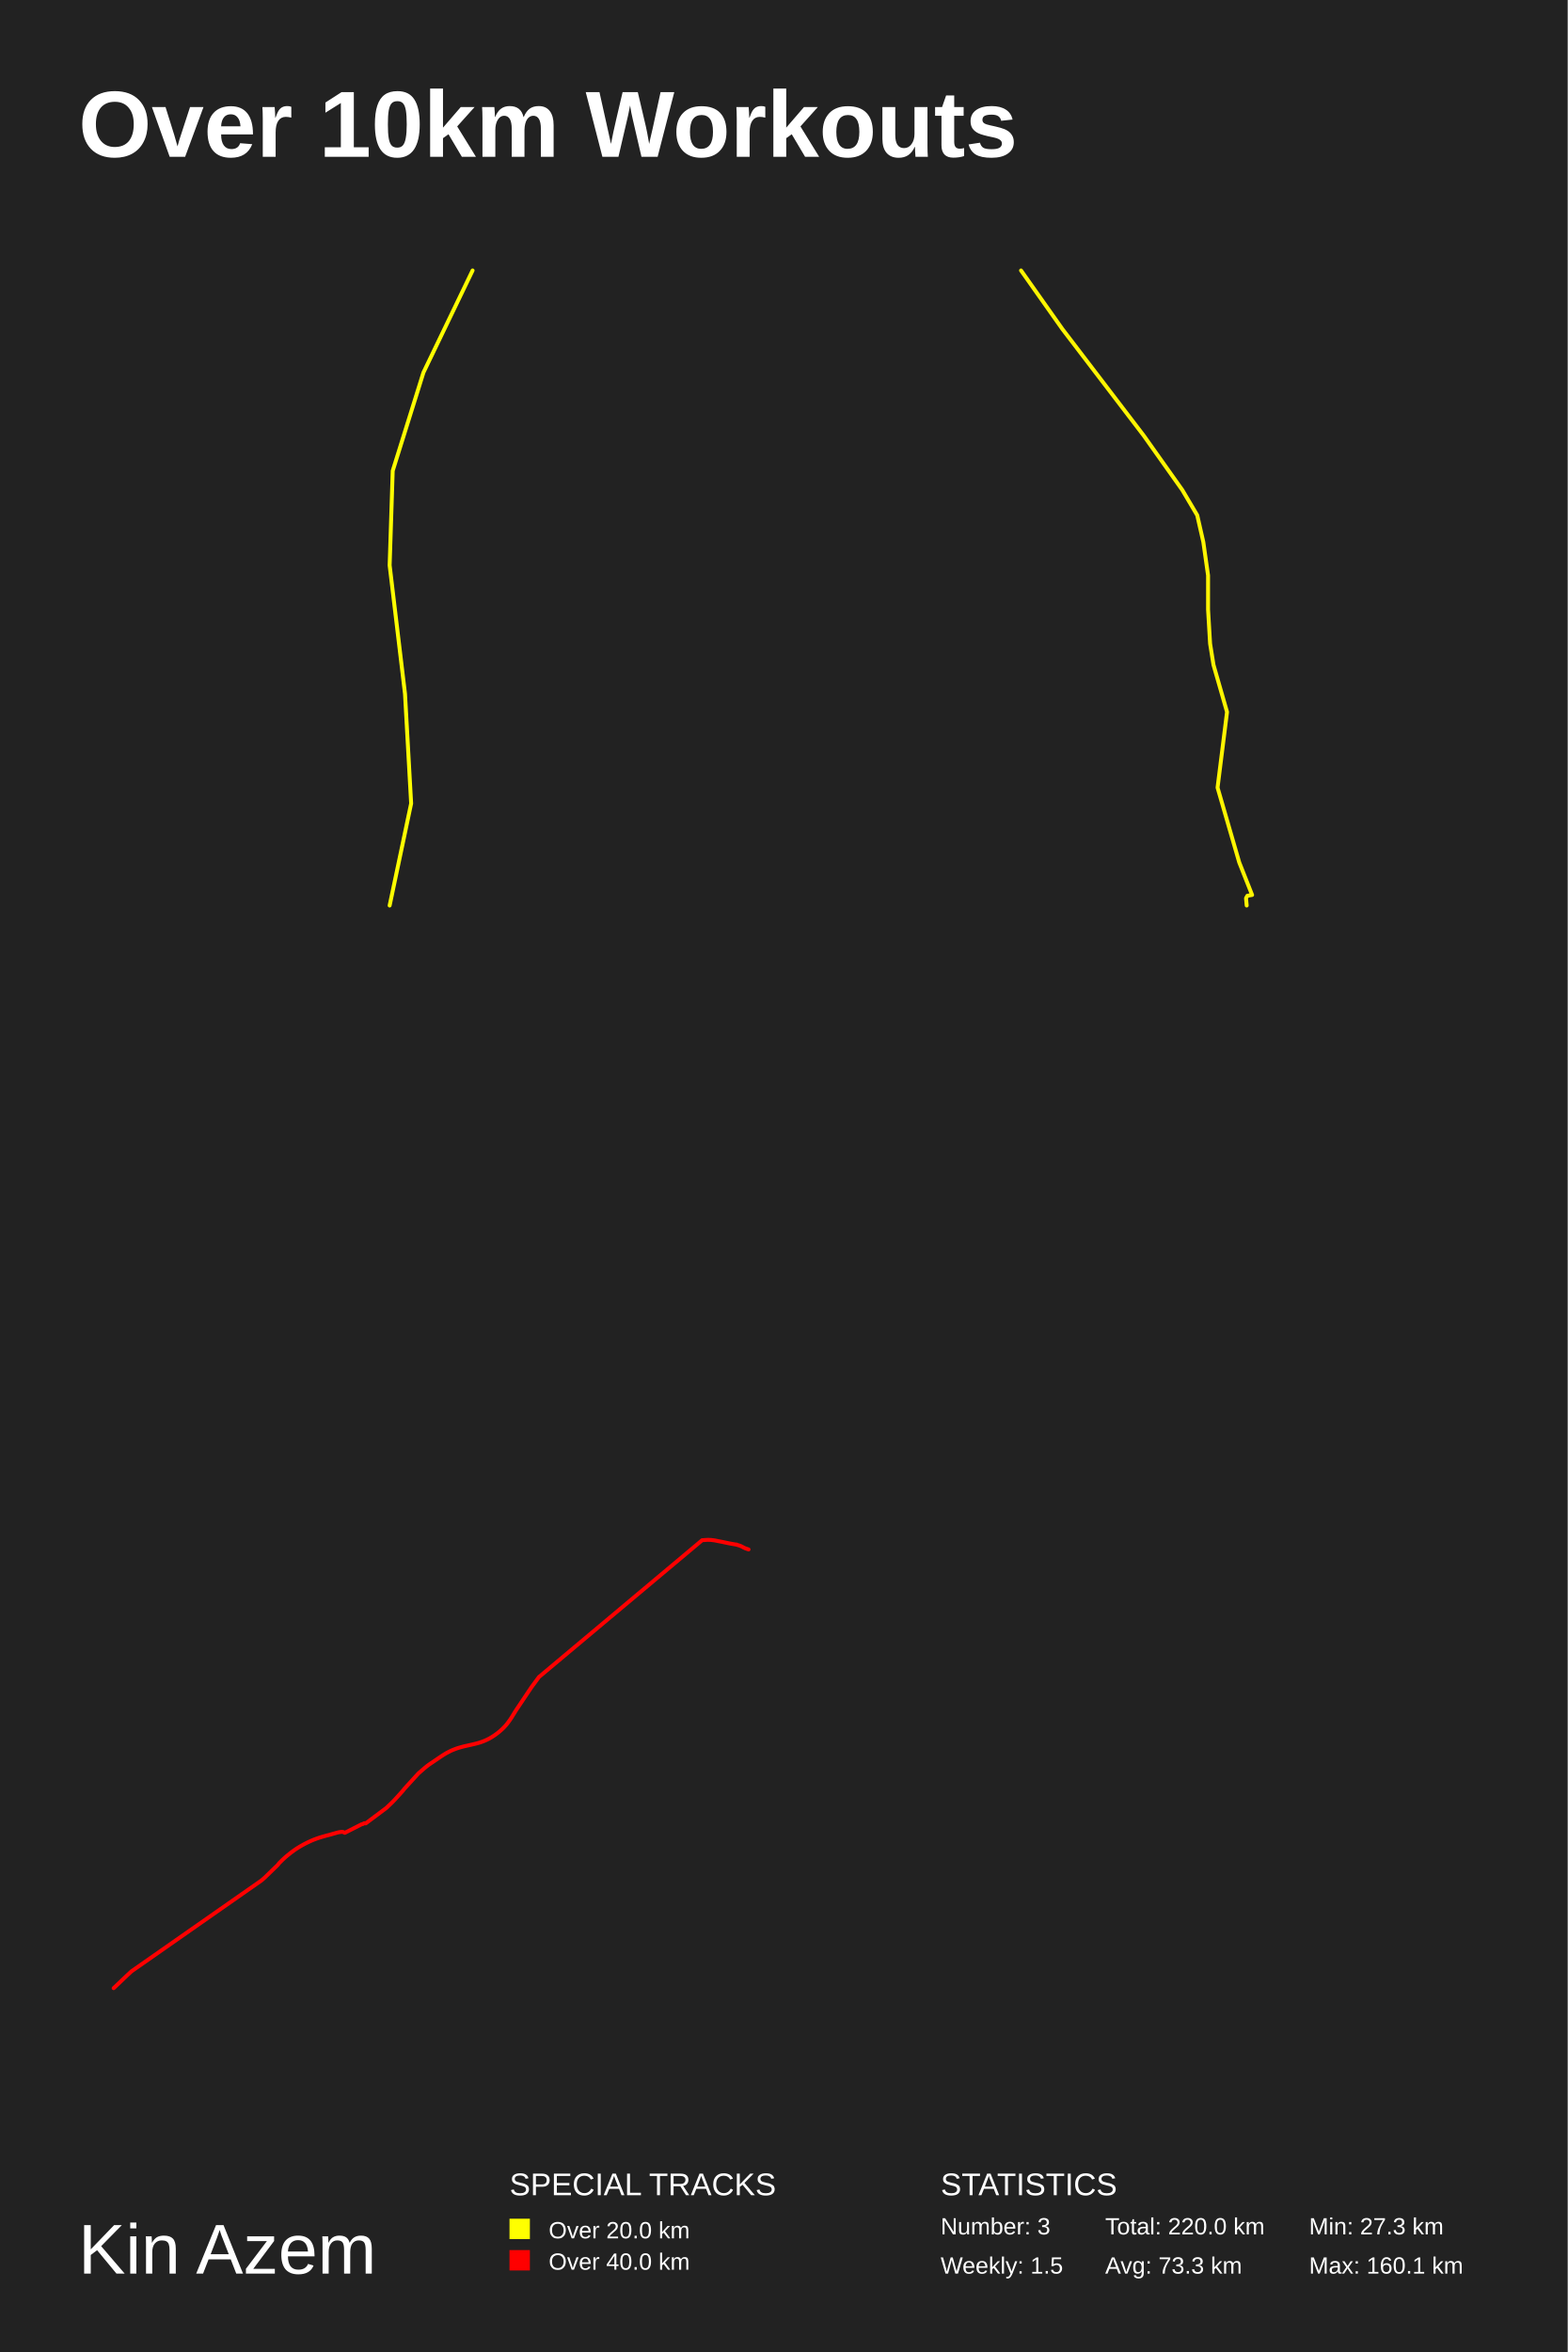
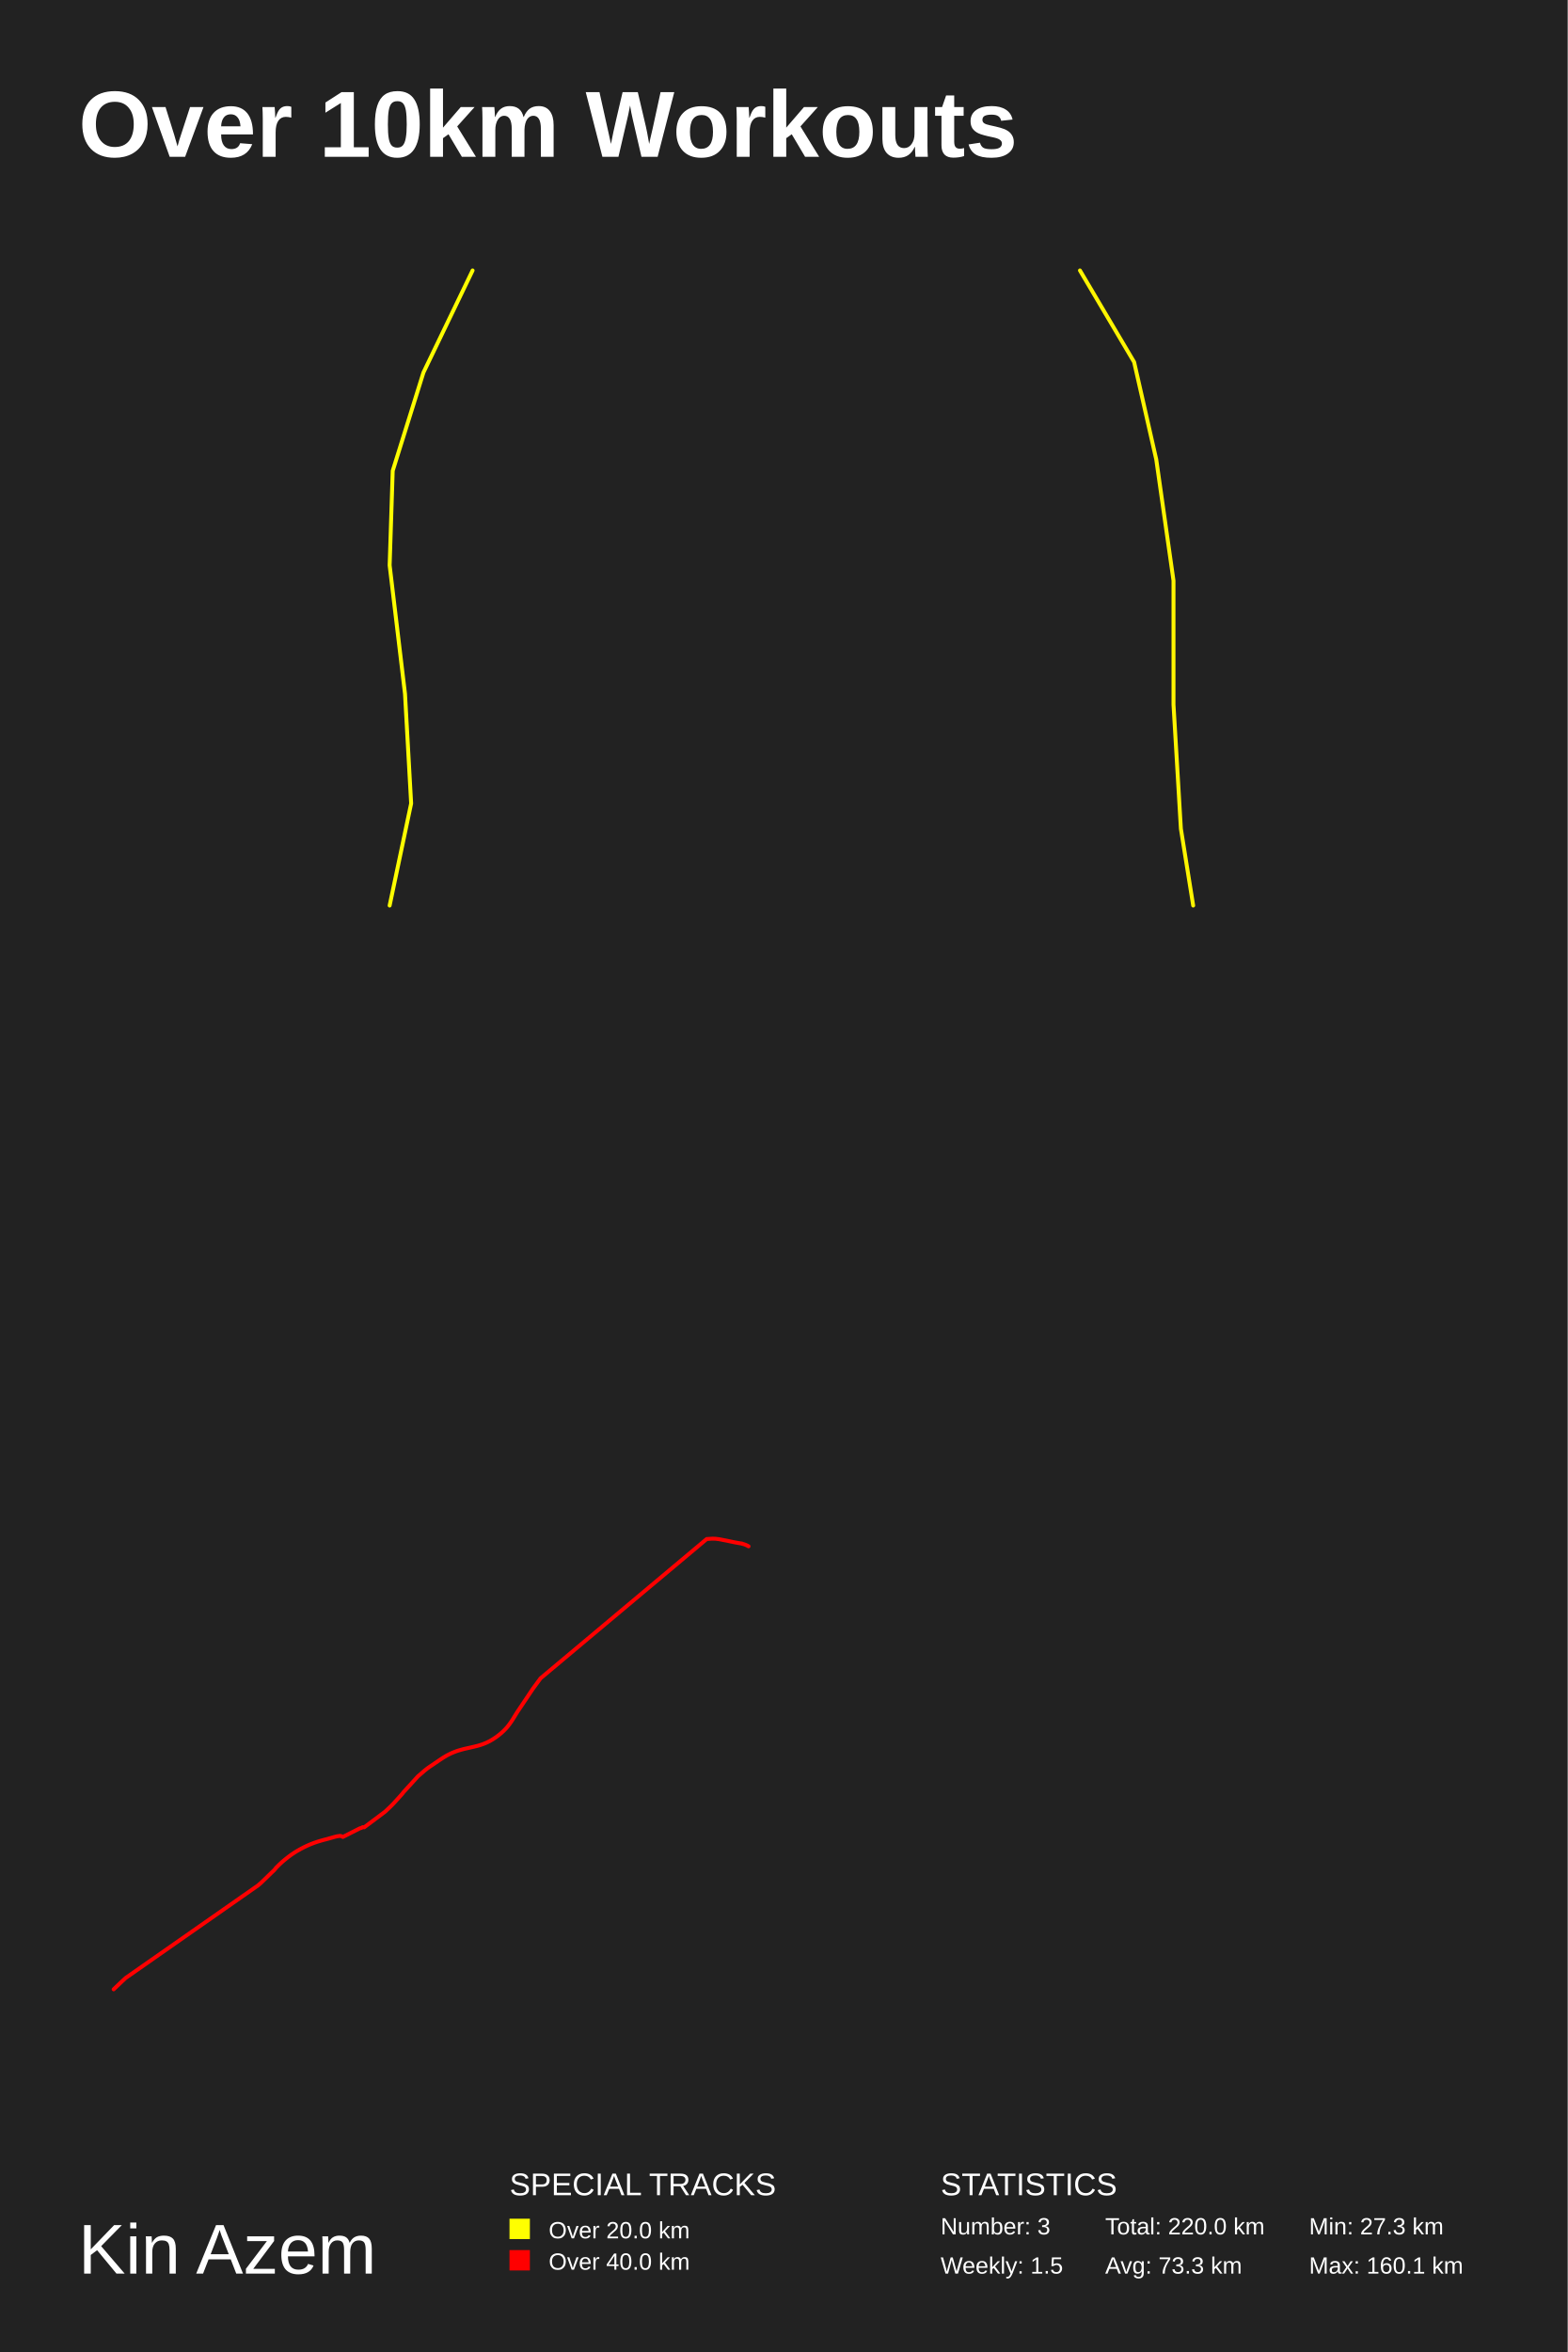
<svg xmlns="http://www.w3.org/2000/svg" baseProfile="full" height="300mm" version="1.1" viewBox="0,0,200,300" width="200mm">
  <defs />
  <rect fill="#222222" height="300" width="200" x="0" y="0" />
  <text fill="#FFFFFF" style="font-size:12px; font-family:Arial; font-weight:bold;" x="10" y="20">Over 10km Workouts</text>
  <text fill="#FFFFFF" style="font-size:9px; font-family:Arial" x="10" y="290">Kin Azem</text>
  <text fill="#FFFFFF" style="font-size:4px; font-family:Arial" x="65" y="280">SPECIAL TRACKS</text>
  <rect fill="yellow" height="2.6" width="2.6" x="65" y="283" />
  <text fill="#FFFFFF" style="font-size:3px; font-family:Arial" x="70" y="285.5">Over 20.0 km</text>
  <rect fill="red" height="2.6" width="2.6" x="65" y="287" />
  <text fill="#FFFFFF" style="font-size:3px; font-family:Arial" x="70" y="289.5">Over 40.0 km</text>
  <text fill="#FFFFFF" style="font-size:4px; font-family:Arial" x="120" y="280">STATISTICS</text>
  <text fill="#FFFFFF" style="font-size:3px; font-family:Arial" x="120" y="285">Number: 3</text>
  <text fill="#FFFFFF" style="font-size:3px; font-family:Arial" x="120" y="290">Weekly: 1.5</text>
  <text fill="#FFFFFF" style="font-size:3px; font-family:Arial" x="141" y="285">Total: 220.0 km</text>
  <text fill="#FFFFFF" style="font-size:3px; font-family:Arial" x="141" y="290">Avg: 73.3 km</text>
  <text fill="#FFFFFF" style="font-size:3px; font-family:Arial" x="167" y="285">Min: 27.3 km</text>
  <text fill="#FFFFFF" style="font-size:3px; font-family:Arial" x="167" y="290">Max: 160.1 km</text>
  <polyline fill="none" opacity="1" points="60.291,34.5 54.02,47.518 50.101,60.054 49.709,72.107 51.669,88.5 52.453,102.482 49.709,115.5" stroke="#ffff00" stroke-dasharray="none" stroke-linecap="round" stroke-linejoin="round" stroke-width="0.5" />
-   <polyline fill="none" opacity="1" points="159.049,115.5 158.962,114.567 159.135,114.255 159.74,114.152 158.098,110.003 155.331,100.462 156.541,90.817 154.812,84.802 154.38,82.105 154.121,77.749 154.121,73.393 153.516,69.141 152.737,65.719 150.836,62.503 145.908,55.554 135.533,41.968 130.26,34.5" stroke="#fff500" stroke-dasharray="none" stroke-linecap="round" stroke-linejoin="round" stroke-width="0.5" />
-   <polyline fill="none" opacity="1" points="95.5,197.634 95.157,197.515 95.038,197.469 94.969,197.437 94.826,197.367 94.62,197.255 94.463,197.184 94.281,197.119 94.16,197.082 93.97,197.036 93.964,197.031 93.964,197.026 93.96,197.024 93.968,197.012 93.966,197.007 93.96,197.007 93.962,197.014 93.966,197.017 93.952,197.007 93.948,197.012 93.952,197.014 93.94,197.012 93.942,197.012 93.91,197.012 93.611,196.963 93.02,196.856 92.112,196.664 91.599,196.567 91.272,196.499 91.141,196.479 91.064,196.465 90.901,196.448 90.737,196.426 90.661,196.419 90.316,196.409 90.144,196.416 89.664,196.45 89.581,196.453 89.581,196.453 68.759,213.905 68.329,214.488 68.012,214.92 67.8,215.207 66.012,217.879 65.91,218.027 65.72,218.325 65.256,219.081 65.06,219.374 64.85,219.668 64.632,219.95 64.515,220.086 64.394,220.222 64.269,220.351 64.144,220.477 63.881,220.722 63.746,220.839 63.472,221.06 63.189,221.271 63.044,221.37 62.747,221.562 62.594,221.652 62.441,221.742 62.283,221.822 62.126,221.9 61.968,221.975 61.807,222.043 61.645,222.109 61.482,222.169 61.153,222.281 60.814,222.376 60.297,222.502 59.254,222.737 59.082,222.779 58.737,222.873 58.396,222.975 58.229,223.031 57.896,223.158 57.732,223.223 57.571,223.293 57.412,223.369 57.095,223.531 56.939,223.616 56.635,223.798 56.485,223.893 56.045,224.185 55.317,224.682 54.879,224.974 54.594,225.177 54.457,225.282 54.322,225.391 54.189,225.5 53.684,225.94 53.39,226.19 51.573,228.18 51.487,228.299 51.378,228.433 51.022,228.831 50.425,229.486 50.181,229.746 49.923,230.003 49.791,230.129 49.267,230.622 46.659,232.573 46.474,232.551 46.278,232.661 46.129,232.692 43.986,233.779 43.802,233.682 43.61,233.646 43.437,233.675 43.257,233.697 42.912,233.784 41.893,234.073 41.721,234.112 41.211,234.255 40.872,234.357 40.704,234.41 40.373,234.524 40.044,234.648 39.719,234.784 39.403,234.927 39.09,235.078 38.777,235.24 38.47,235.41 38.17,235.585 37.877,235.769 37.584,235.966 37.439,236.068 37.159,236.276 36.751,236.599 36.485,236.82 36.353,236.936 36.097,237.172 35.972,237.291 35.603,237.657 35.5,237.798 35.381,237.933 35.26,238.055 35.132,238.171 33.756,239.506 33.357,239.853 16.774,251.443 16.524,251.678 16.278,251.904 15.777,252.379 15.263,252.871 14.5,253.591" stroke="red" stroke-dasharray="none" stroke-linecap="round" stroke-linejoin="round" stroke-width="0.5" />
+   <polyline fill="none" opacity="1" points="152.223,115.5 150.653,105.705 149.711,89.882 149.711,74.058 147.512,58.612 144.686,46.179 137.777,34.5" stroke="#fff500" stroke-dasharray="none" stroke-linecap="round" stroke-linejoin="round" stroke-width="0.5" />
+   <polyline fill="none" opacity="1" points="95.5,197.234 95.29,197.12 95.13,197.049 94.945,196.982 94.822,196.945 94.629,196.898 94.623,196.893 94.623,196.888 94.619,196.885 94.627,196.873 94.625,196.868 94.619,196.868 94.621,196.875 94.625,196.878 94.61,196.868 94.606,196.873 94.61,196.875 94.598,196.873 94.6,196.873 94.567,196.873 94.263,196.823 93.661,196.714 92.737,196.519 92.215,196.42 91.882,196.351 91.749,196.331 91.67,196.316 91.504,196.299 91.338,196.276 91.26,196.269 90.908,196.259 90.734,196.266 90.245,196.301 90.16,196.304 90.16,196.304 68.962,214.071 68.525,214.665 68.202,215.105 67.986,215.397 66.166,218.116 66.061,218.267 65.868,218.571 65.396,219.34 65.196,219.639 64.983,219.939 64.761,220.225 64.642,220.364 64.518,220.502 64.391,220.633 64.264,220.762 63.997,221.011 63.859,221.13 63.58,221.355 63.292,221.57 63.144,221.671 62.842,221.867 62.686,221.958 62.53,222.05 62.369,222.131 62.209,222.21 62.049,222.287 61.885,222.356 61.72,222.423 61.554,222.485 61.219,222.598 60.874,222.695 60.348,222.823 59.286,223.063 59.111,223.105 58.76,223.202 58.412,223.305 58.242,223.362 57.903,223.491 57.737,223.558 57.572,223.629 57.41,223.706 57.087,223.871 56.929,223.958 56.619,224.143 56.467,224.24 56.019,224.536 55.277,225.043 54.832,225.34 54.542,225.547 54.402,225.653 54.264,225.765 54.129,225.876 53.615,226.323 53.315,226.578 51.466,228.604 51.378,228.725 51.267,228.861 50.905,229.267 50.297,229.934 50.049,230.198 49.786,230.46 49.652,230.589 49.118,231.09 46.464,233.077 46.275,233.054 46.075,233.166 45.923,233.198 43.741,234.304 43.554,234.206 43.359,234.169 43.183,234.198 43,234.22 42.648,234.309 41.611,234.603 41.436,234.643 40.917,234.789 40.571,234.892 40.401,234.947 40.064,235.063 39.729,235.189 39.398,235.327 39.076,235.473 38.757,235.626 38.439,235.792 38.127,235.965 37.82,236.142 37.523,236.33 37.225,236.53 37.077,236.634 36.791,236.846 36.376,237.175 36.105,237.4 35.971,237.518 35.71,237.758 35.583,237.879 35.207,238.252 35.102,238.395 34.981,238.534 34.858,238.657 34.728,238.776 33.327,240.134 32.92,240.487 16.039,252.287 15.784,252.527 15.533,252.756 15.024,253.24 14.5,253.741" stroke="red" stroke-dasharray="none" stroke-linecap="round" stroke-linejoin="round" stroke-width="0.5" />
</svg>
